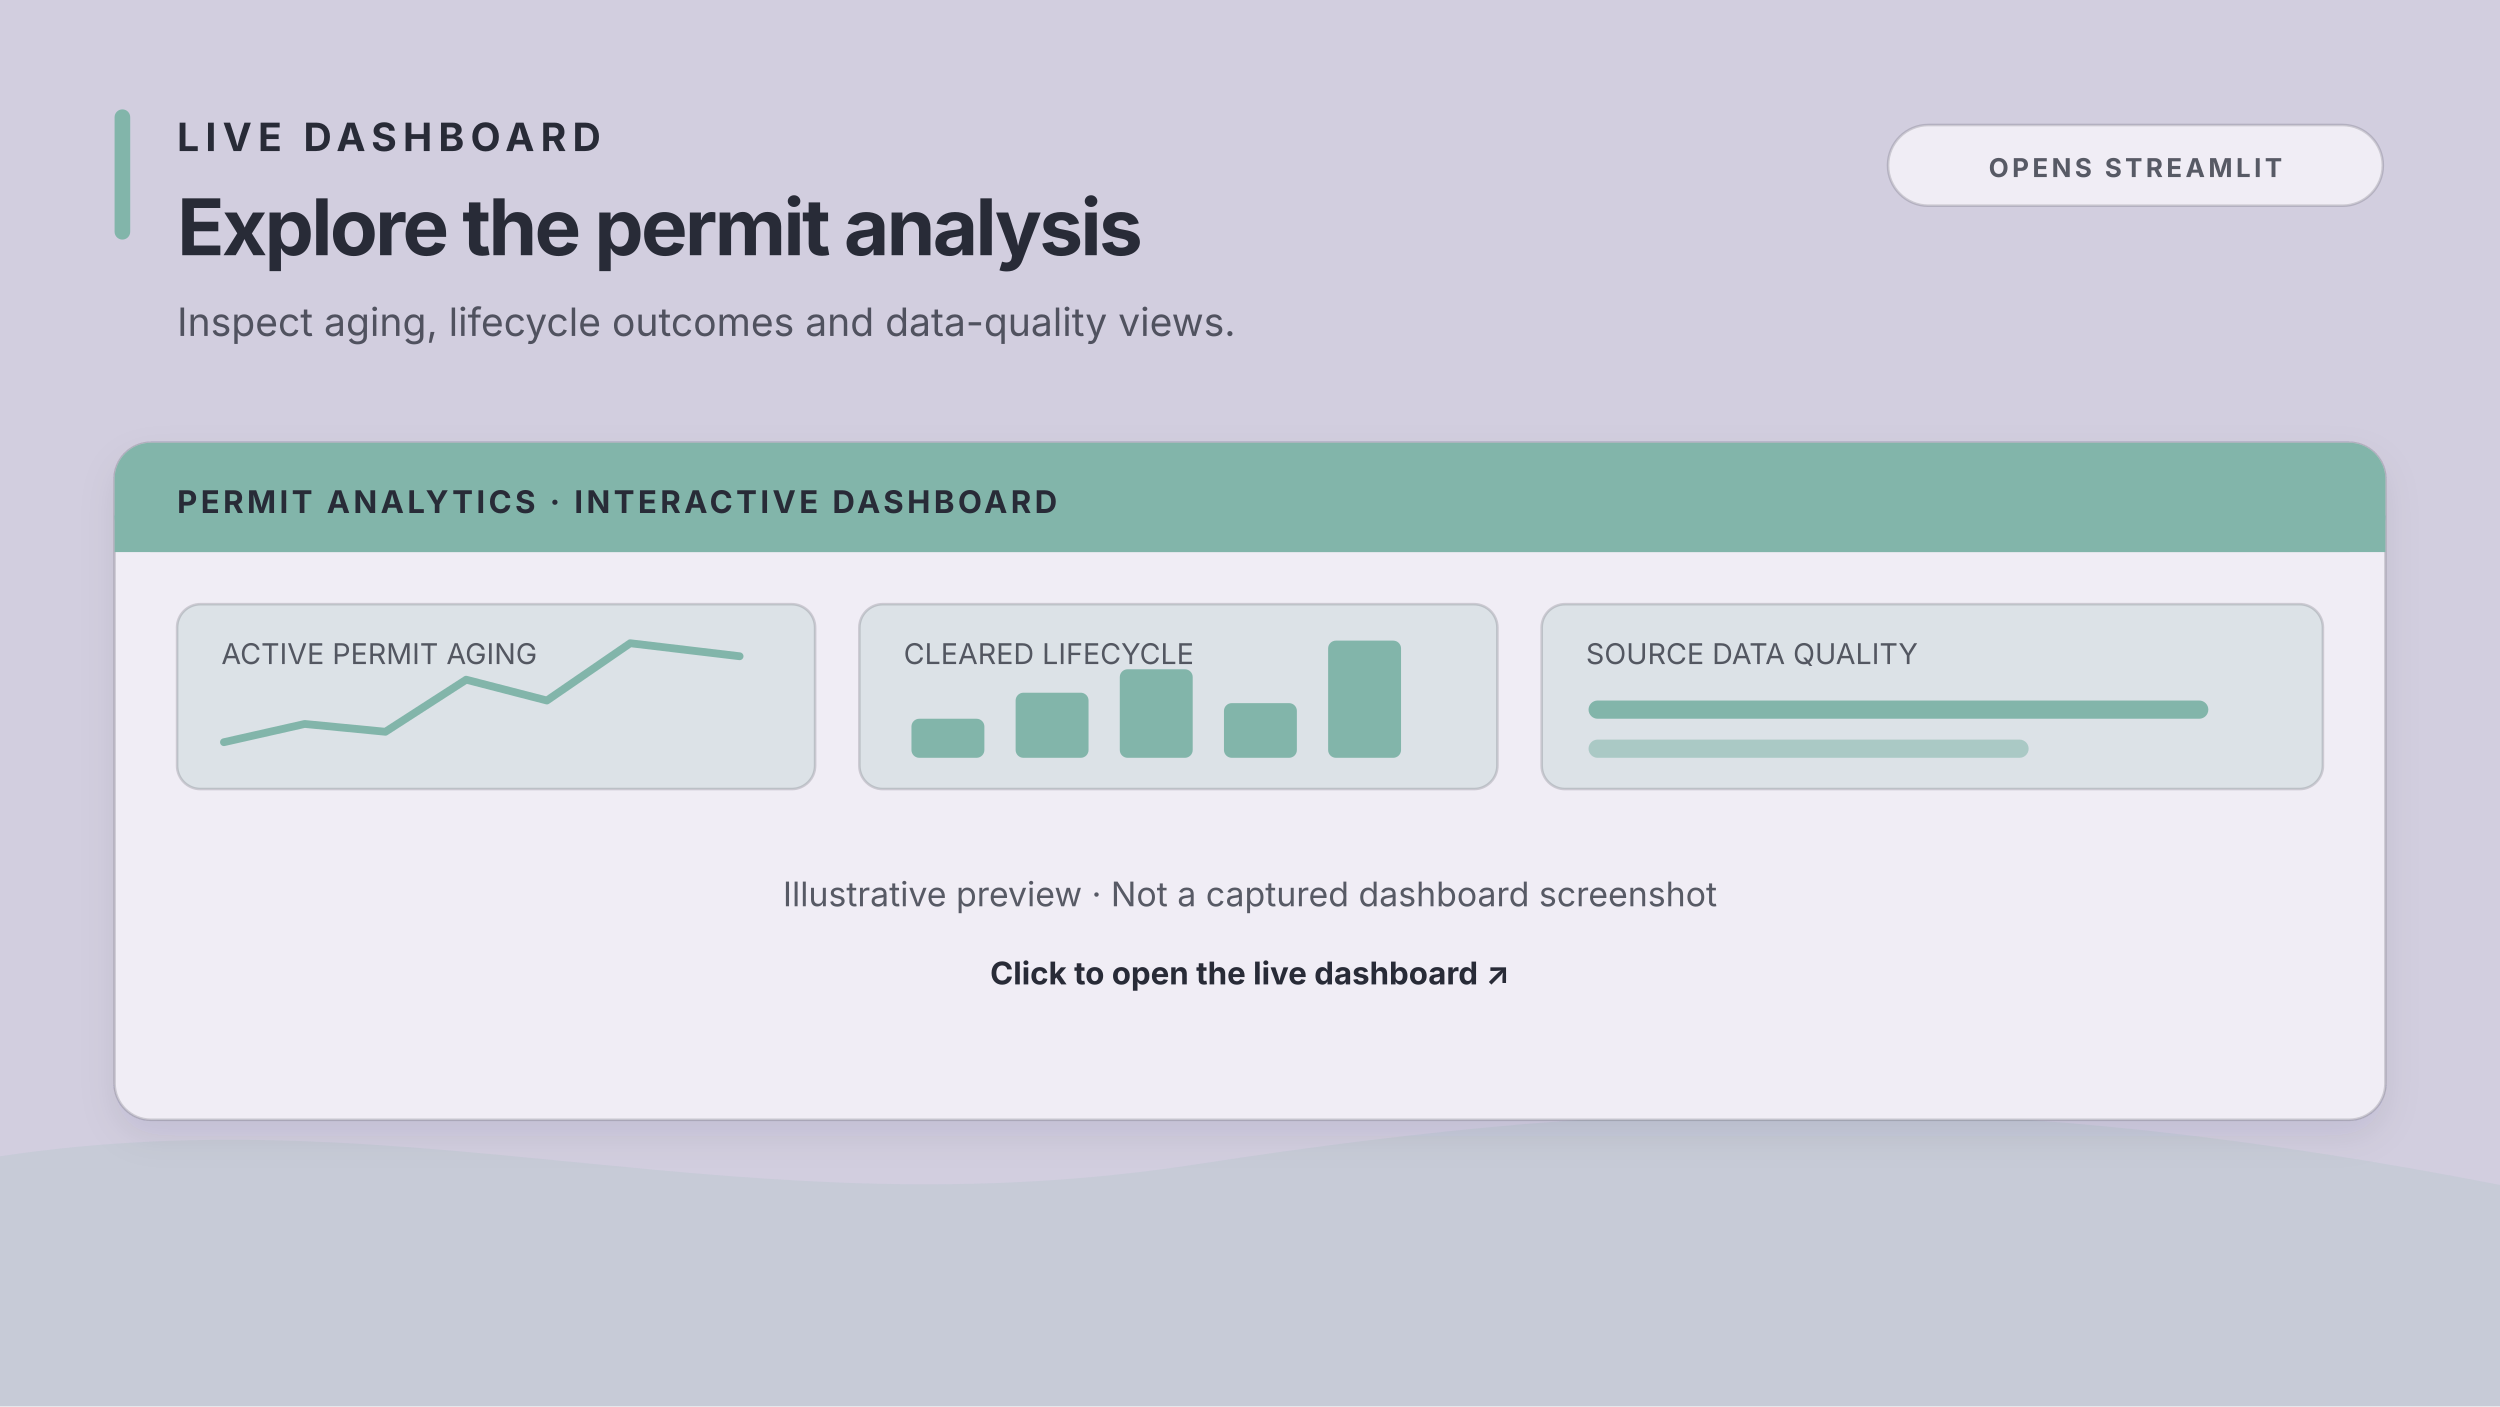
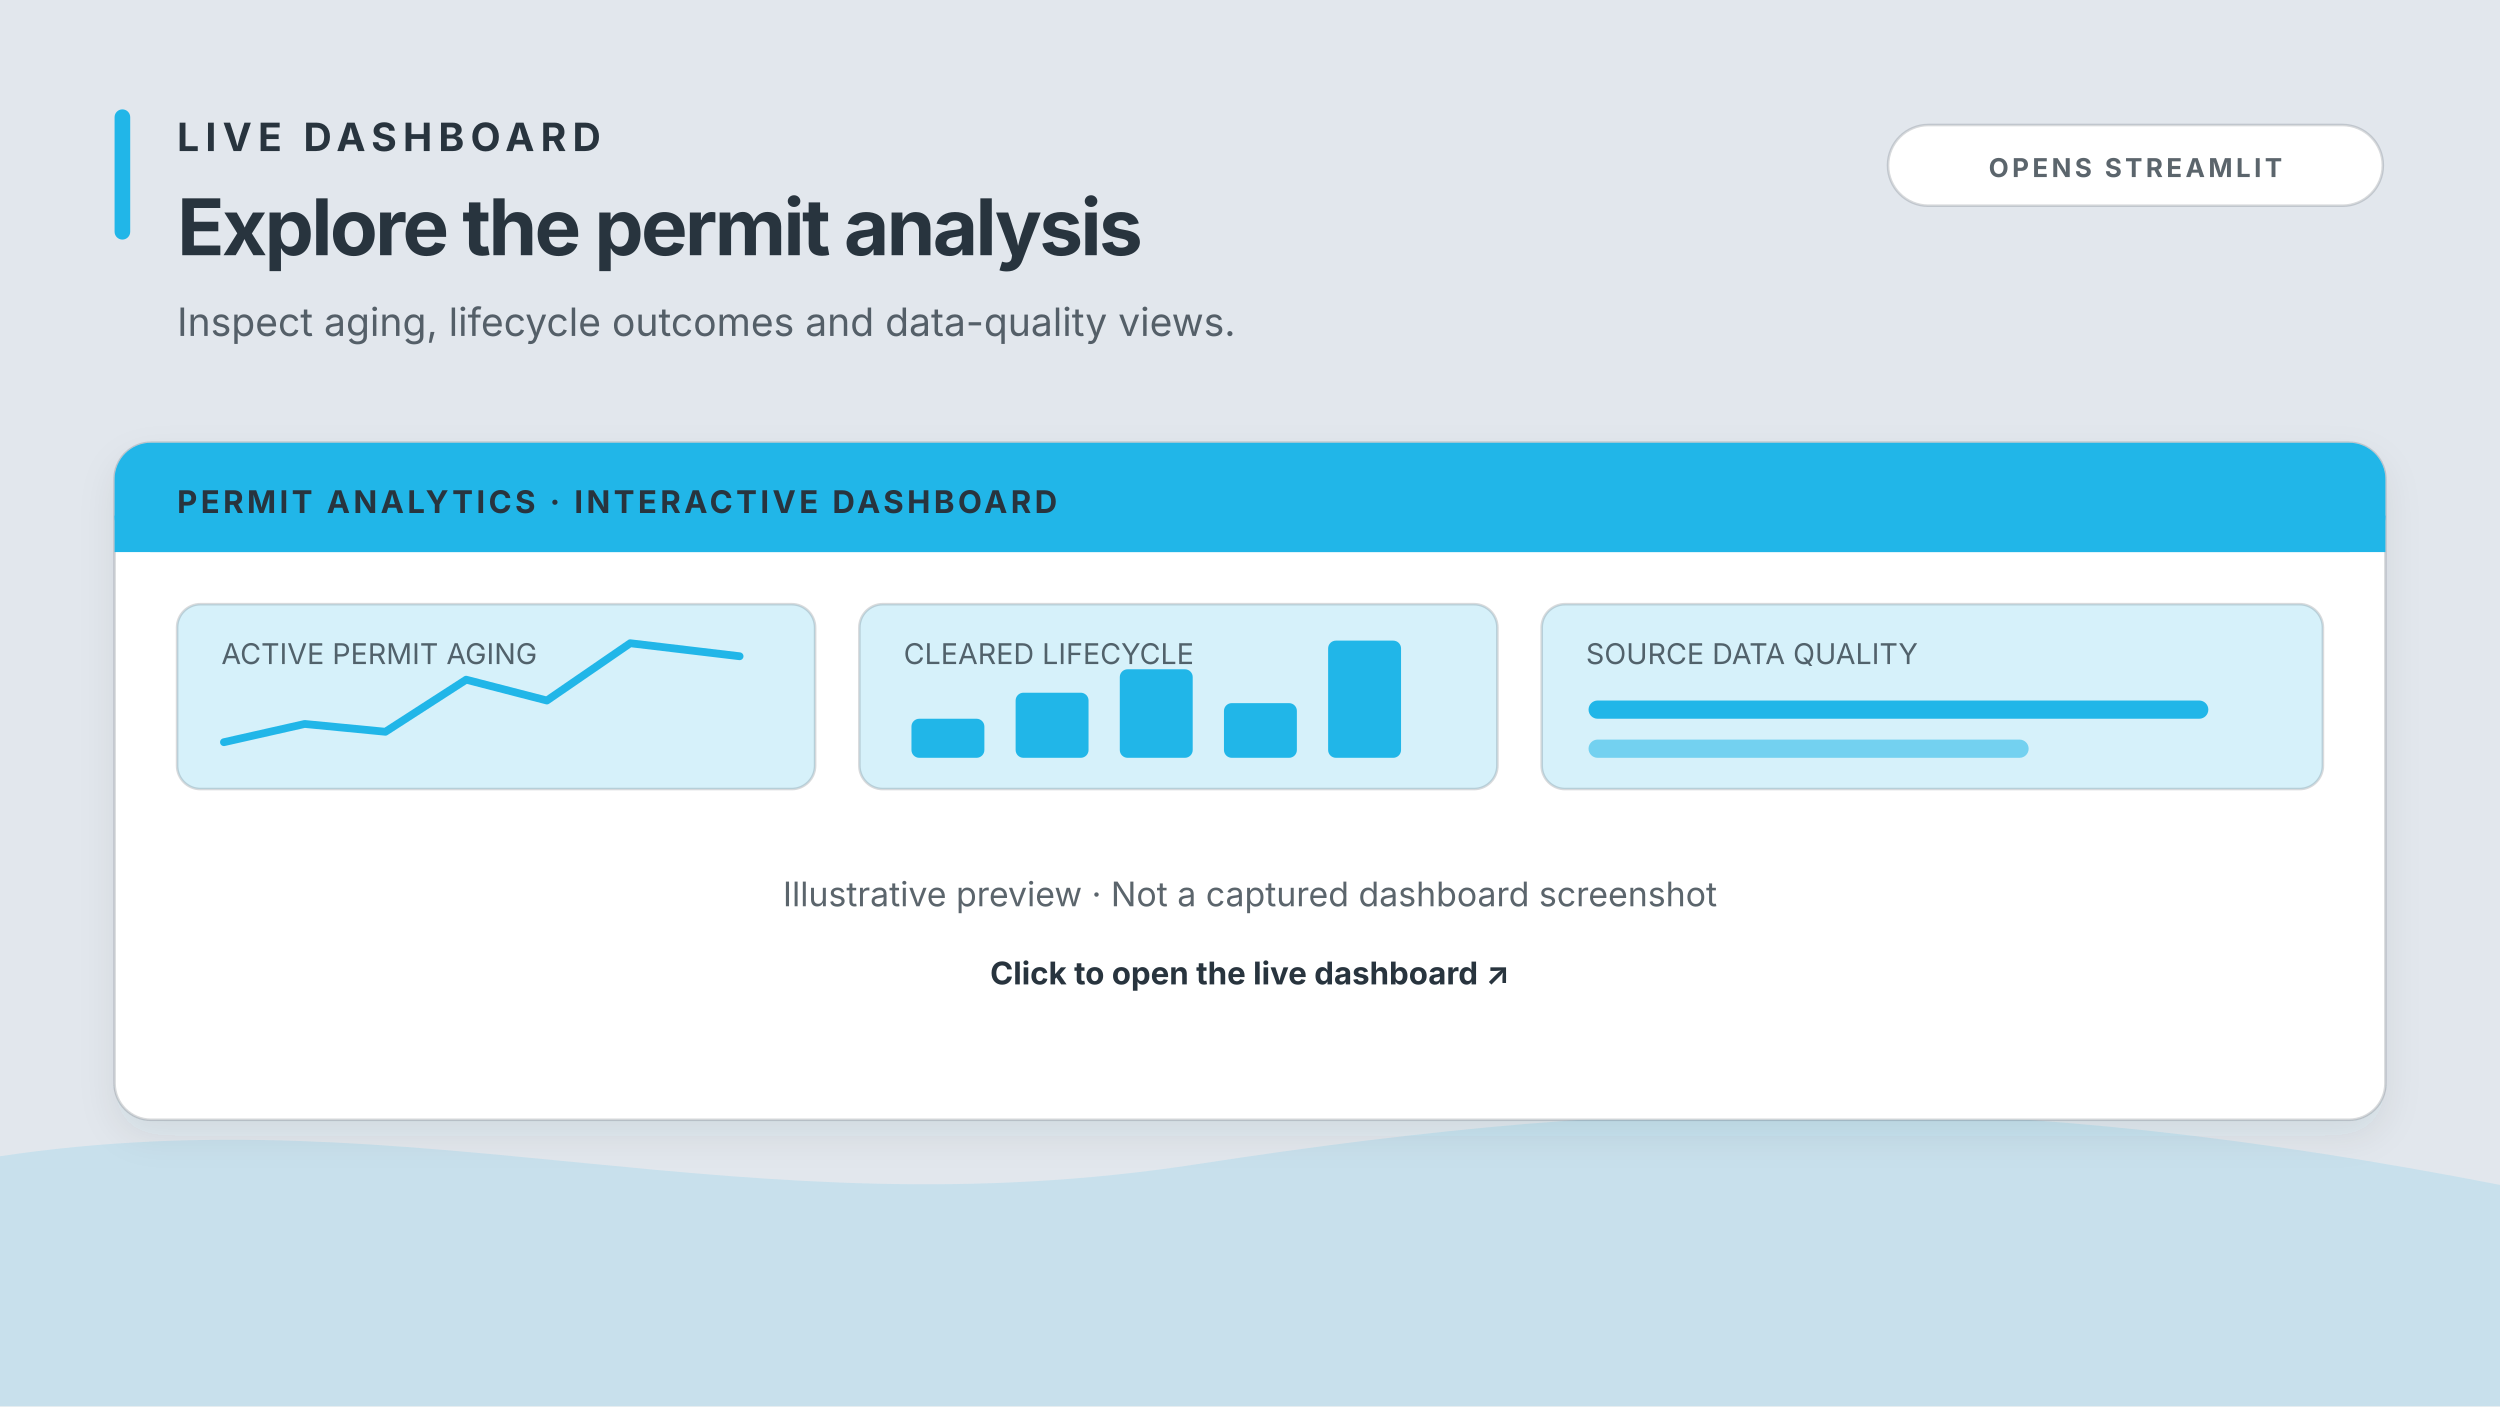
<svg xmlns="http://www.w3.org/2000/svg" width="960" height="540" viewBox="0 0 960 540" role="img">
  <defs>
    <linearGradient id="bg" x1="0" y1="0" x2="1" y2="1">
-       <stop offset="0%" stop-color="#D2CEDF" />
-       <stop offset="100%" stop-color="#D2CEDF" />
+       <stop offset="0%" stop-color="#E2E7ED" />
+       <stop offset="100%" stop-color="#E2E7ED" />
    </linearGradient>
    <filter id="shadow" x="-15%" y="-20%" width="130%" height="145%">
-       <feDropShadow dx="0" dy="6" stdDeviation="7" flood-color="#282B37" flood-opacity="0.08" />
+       <feDropShadow dx="0" dy="6" stdDeviation="7" flood-color="#28343E" flood-opacity="0.08" />
    </filter>
  </defs>
  <rect width="960" height="540" rx="0" fill="url(#bg)" />
-   <path d="M0 444 C160 420 285 474 460 447 S770 418 960 455 L960 540 L0 540 Z" fill="#82B5AA" opacity="0.14" />
-   <rect x="44" y="42" width="6" height="50" rx="3" fill="#82B5AA" />
-   <text x="68" y="58" font-family="Inter, Arial, sans-serif" font-size="15" letter-spacing="2.4" font-weight="700" fill="#282B37">LIVE DASHBOARD</text>
-   <text x="68" y="98" font-family="Inter, Arial, sans-serif" font-size="30" font-weight="700" letter-spacing="-1" fill="#282B37">Explore the permit analysis</text>
-   <text x="68" y="129" font-family="Inter, Arial, sans-serif" font-size="15" fill="#282B37" opacity="0.76">Inspect aging, lifecycle outcomes and data-quality views.</text>
-   <rect x="725" y="48" width="190" height="31" rx="15.5" fill="#F0EDF5" stroke="#282B37" stroke-opacity="0.18" />
-   <text x="820" y="68" text-anchor="middle" font-family="Inter, Arial, sans-serif" font-size="10" letter-spacing="1.3" font-weight="700" fill="#282B37" opacity="0.76">OPENS STREAMLIT</text>
+   <path d="M0 444 C160 420 285 474 460 447 S770 418 960 455 L960 540 L0 540 Z" fill="#21B6E8" opacity="0.14" />
+   <rect x="44" y="42" width="6" height="50" rx="3" fill="#21B6E8" />
+   <text x="68" y="58" font-family="Inter, Arial, sans-serif" font-size="15" letter-spacing="2.4" font-weight="700" fill="#28343E">LIVE DASHBOARD</text>
+   <text x="68" y="98" font-family="Inter, Arial, sans-serif" font-size="30" font-weight="700" letter-spacing="-1" fill="#28343E">Explore the permit analysis</text>
+   <text x="68" y="129" font-family="Inter, Arial, sans-serif" font-size="15" fill="#28343E" opacity="0.76">Inspect aging, lifecycle outcomes and data-quality views.</text>
+   <rect x="725" y="48" width="190" height="31" rx="15.5" fill="#FFFFFF" stroke="#28343E" stroke-opacity="0.18" />
+   <text x="820" y="68" text-anchor="middle" font-family="Inter, Arial, sans-serif" font-size="10" letter-spacing="1.3" font-weight="700" fill="#28343E" opacity="0.76">OPENS STREAMLIT</text>
  <g>
-     <rect x="44" y="170" width="872" height="260" rx="14" fill="#F0EDF5" stroke="#282B37" stroke-opacity="0.18" filter="url(#shadow)" />
-     <rect x="44" y="170" width="872" height="42" rx="14" fill="#82B5AA" />
-     <rect x="44" y="198" width="872" height="14" fill="#82B5AA" />
-     <text x="68" y="197" font-family="Inter, Arial, sans-serif" font-size="12" letter-spacing="1.3" font-weight="700" fill="#282B37" class="accent-ink">PERMIT ANALYTICS · INTERACTIVE DASHBOARD</text>
-     <rect x="68" y="232" width="245" height="71" rx="9" fill="#82B5AA" fill-opacity="0.18" stroke="#282B37" stroke-opacity="0.18" />
-     <text x="85" y="255" font-family="Inter, Arial, sans-serif" font-size="11" fill="#282B37" opacity="0.76">ACTIVE PERMIT AGING</text>
-     <path d="M86 285 L117 278 L148 281 L179 261 L210 269 L242 247 L284 252" fill="none" stroke="#82B5AA" stroke-width="3" stroke-linejoin="round" stroke-linecap="round" />
-     <rect x="330" y="232" width="245" height="71" rx="9" fill="#82B5AA" fill-opacity="0.18" stroke="#282B37" stroke-opacity="0.18" />
-     <text x="347" y="255" font-family="Inter, Arial, sans-serif" font-size="11" fill="#282B37" opacity="0.76">CLEARED LIFECYCLE</text>
-     <g fill="#82B5AA">
+     <rect x="44" y="170" width="872" height="260" rx="14" fill="#FFFFFF" stroke="#28343E" stroke-opacity="0.18" filter="url(#shadow)" />
+     <rect x="44" y="170" width="872" height="42" rx="14" fill="#21B6E8" />
+     <rect x="44" y="198" width="872" height="14" fill="#21B6E8" />
+     <text x="68" y="197" font-family="Inter, Arial, sans-serif" font-size="12" letter-spacing="1.3" font-weight="700" fill="#28343E" class="accent-ink">PERMIT ANALYTICS · INTERACTIVE DASHBOARD</text>
+     <rect x="68" y="232" width="245" height="71" rx="9" fill="#21B6E8" fill-opacity="0.18" stroke="#28343E" stroke-opacity="0.18" />
+     <text x="85" y="255" font-family="Inter, Arial, sans-serif" font-size="11" fill="#28343E" opacity="0.76">ACTIVE PERMIT AGING</text>
+     <path d="M86 285 L117 278 L148 281 L179 261 L210 269 L242 247 L284 252" fill="none" stroke="#21B6E8" stroke-width="3" stroke-linejoin="round" stroke-linecap="round" />
+     <rect x="330" y="232" width="245" height="71" rx="9" fill="#21B6E8" fill-opacity="0.18" stroke="#28343E" stroke-opacity="0.18" />
+     <text x="347" y="255" font-family="Inter, Arial, sans-serif" font-size="11" fill="#28343E" opacity="0.76">CLEARED LIFECYCLE</text>
+     <g fill="#21B6E8">
      <rect x="350" y="276" width="28" height="15" rx="3" />
      <rect x="390" y="266" width="28" height="25" rx="3" />
      <rect x="430" y="257" width="28" height="34" rx="3" />
      <rect x="470" y="270" width="28" height="21" rx="3" />
      <rect x="510" y="246" width="28" height="45" rx="3" />
    </g>
-     <rect x="592" y="232" width="300" height="71" rx="9" fill="#82B5AA" fill-opacity="0.18" stroke="#282B37" stroke-opacity="0.18" />
-     <text x="609" y="255" font-family="Inter, Arial, sans-serif" font-size="11" fill="#282B37" opacity="0.76">SOURCE DATA QUALITY</text>
-     <g fill="#82B5AA">
+     <rect x="592" y="232" width="300" height="71" rx="9" fill="#21B6E8" fill-opacity="0.18" stroke="#28343E" stroke-opacity="0.18" />
+     <text x="609" y="255" font-family="Inter, Arial, sans-serif" font-size="11" fill="#28343E" opacity="0.76">SOURCE DATA QUALITY</text>
+     <g fill="#21B6E8">
      <rect x="610" y="269" width="238" height="7" rx="3.5" />
      <rect x="610" y="284" width="169" height="7" rx="3.5" opacity=".55" />
    </g>
-     <text x="480" y="348" text-anchor="middle" font-family="Inter, Arial, sans-serif" font-size="13" fill="#282B37" opacity="0.76">Illustrative preview · Not a captured dashboard screenshot</text>
-     <text x="480" y="378" text-anchor="middle" font-family="Inter, Arial, sans-serif" font-size="12" font-weight="700" fill="#282B37">Click to open the live dashboard ↗</text>
+     <text x="480" y="348" text-anchor="middle" font-family="Inter, Arial, sans-serif" font-size="13" fill="#28343E" opacity="0.76">Illustrative preview · Not a captured dashboard screenshot</text>
+     <text x="480" y="378" text-anchor="middle" font-family="Inter, Arial, sans-serif" font-size="12" font-weight="700" fill="#28343E">Click to open the live dashboard ↗</text>
  </g>
</svg>
